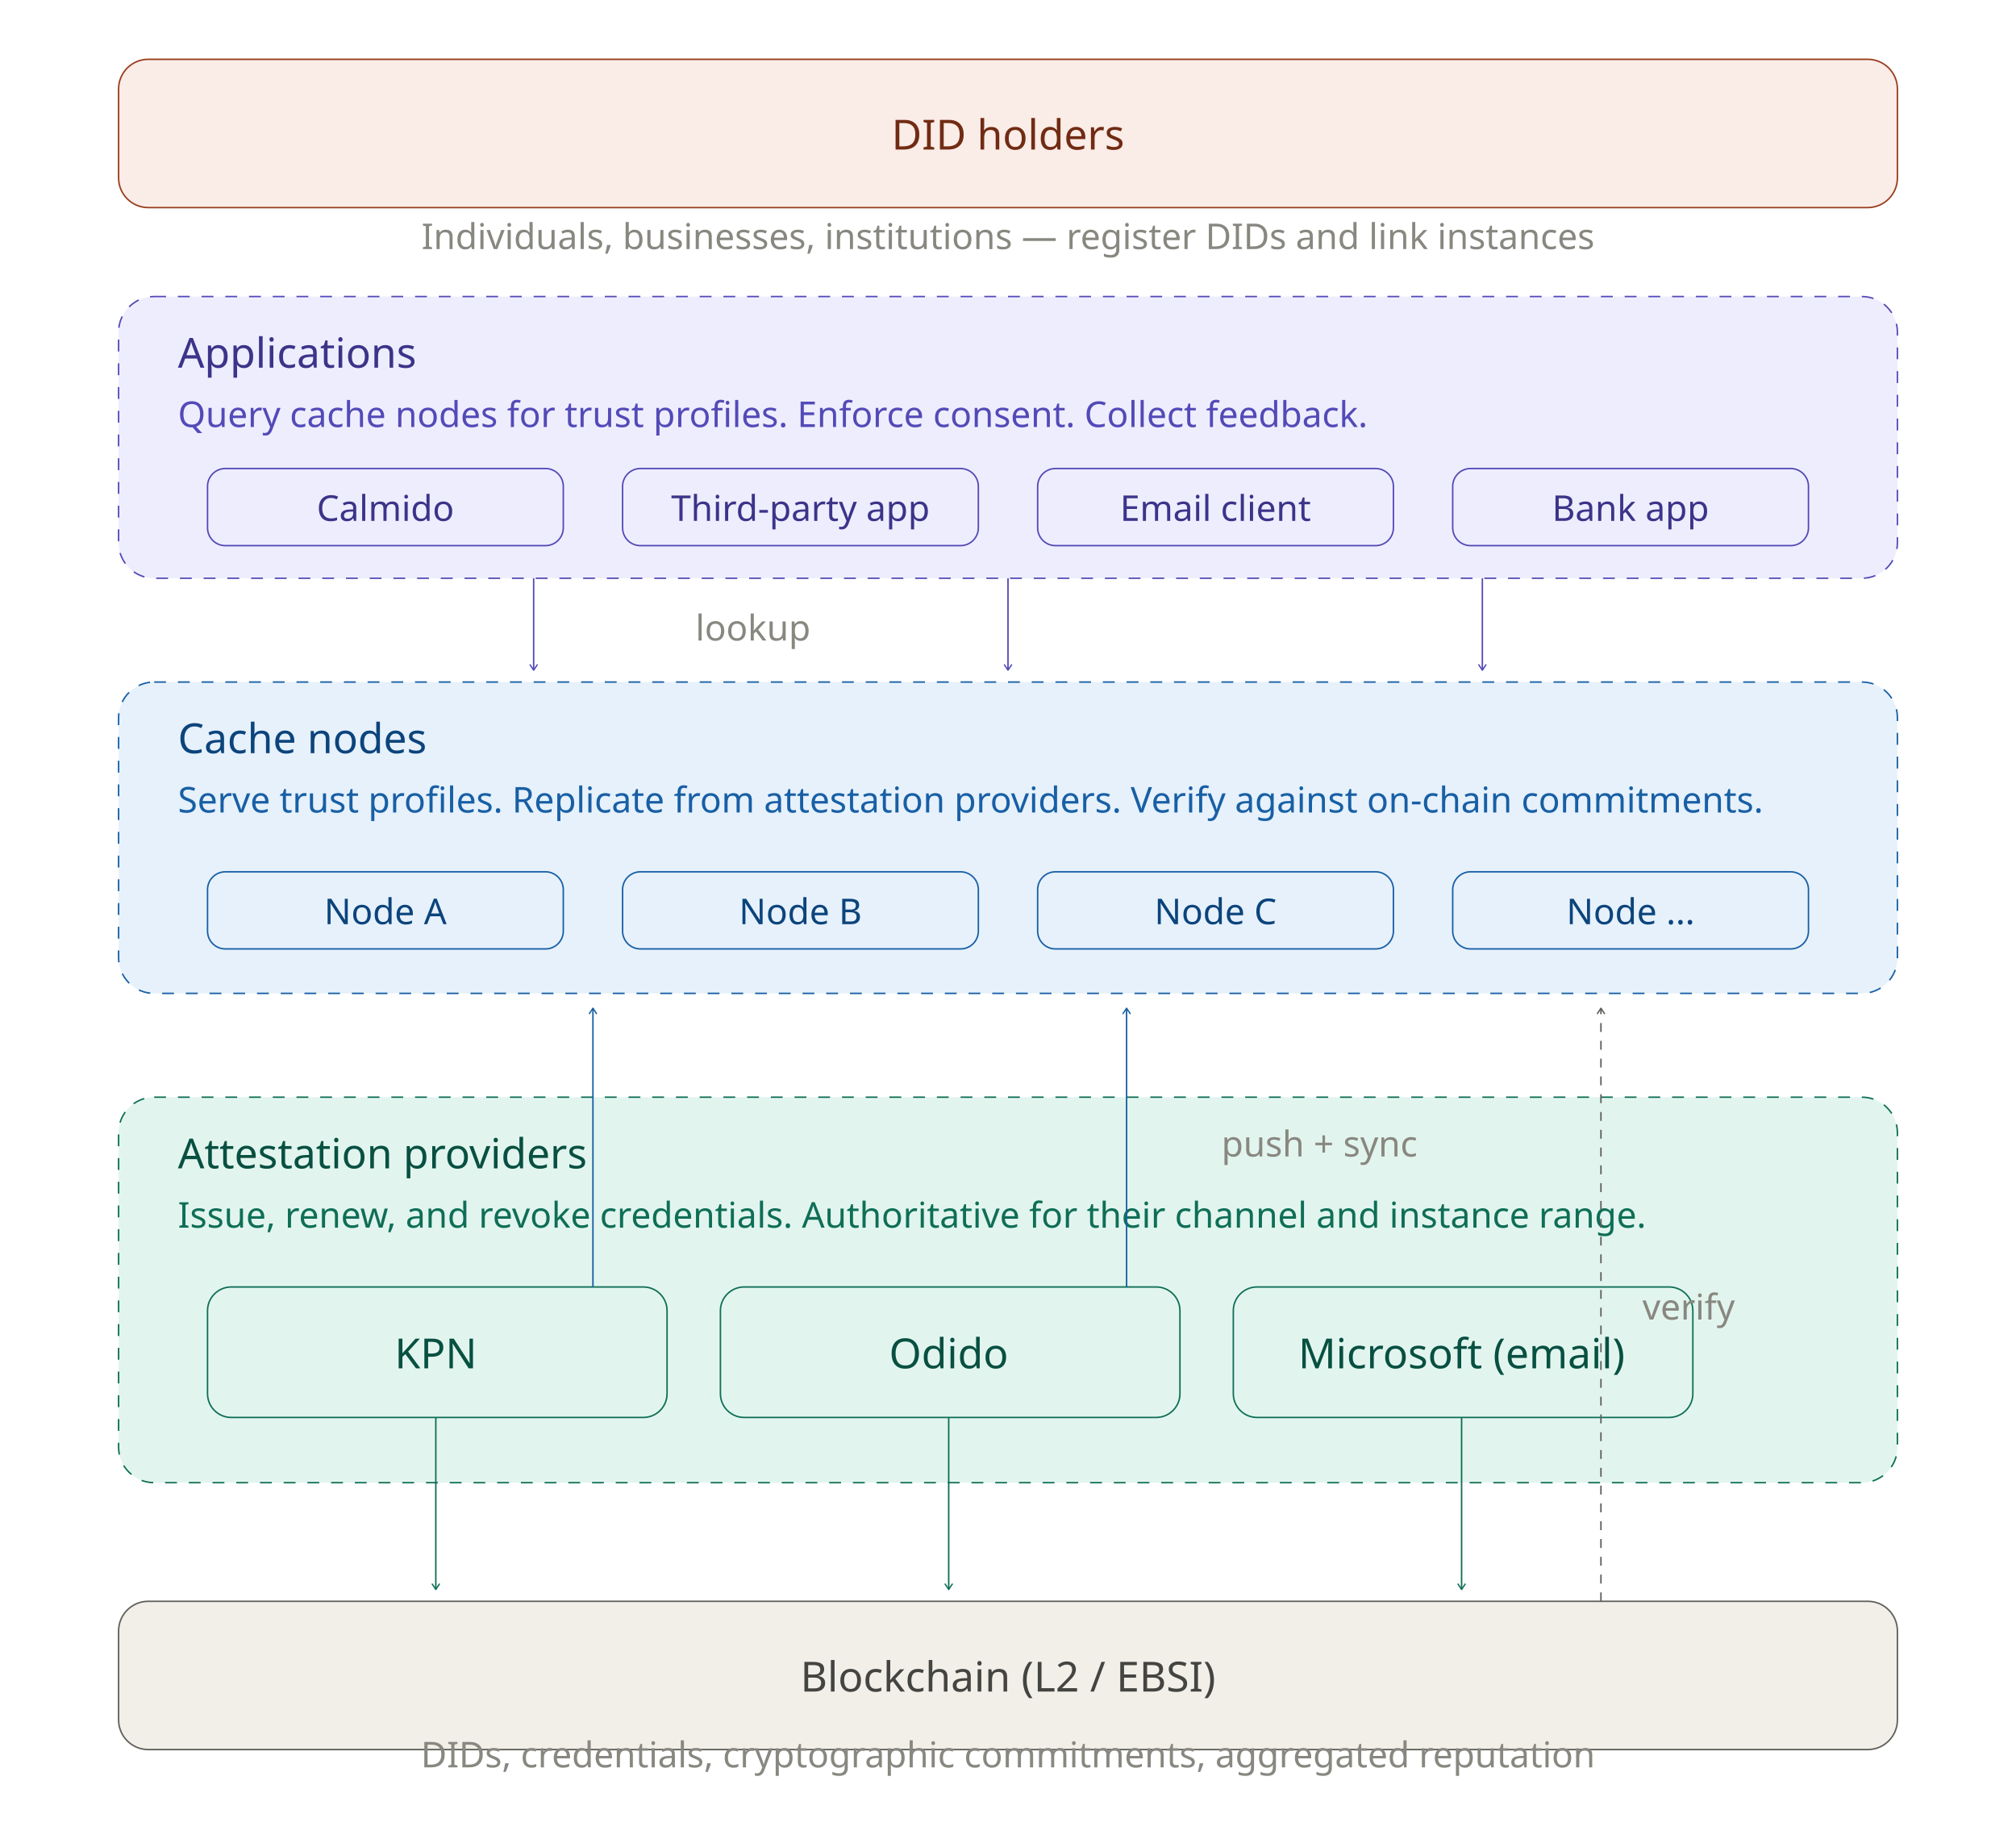
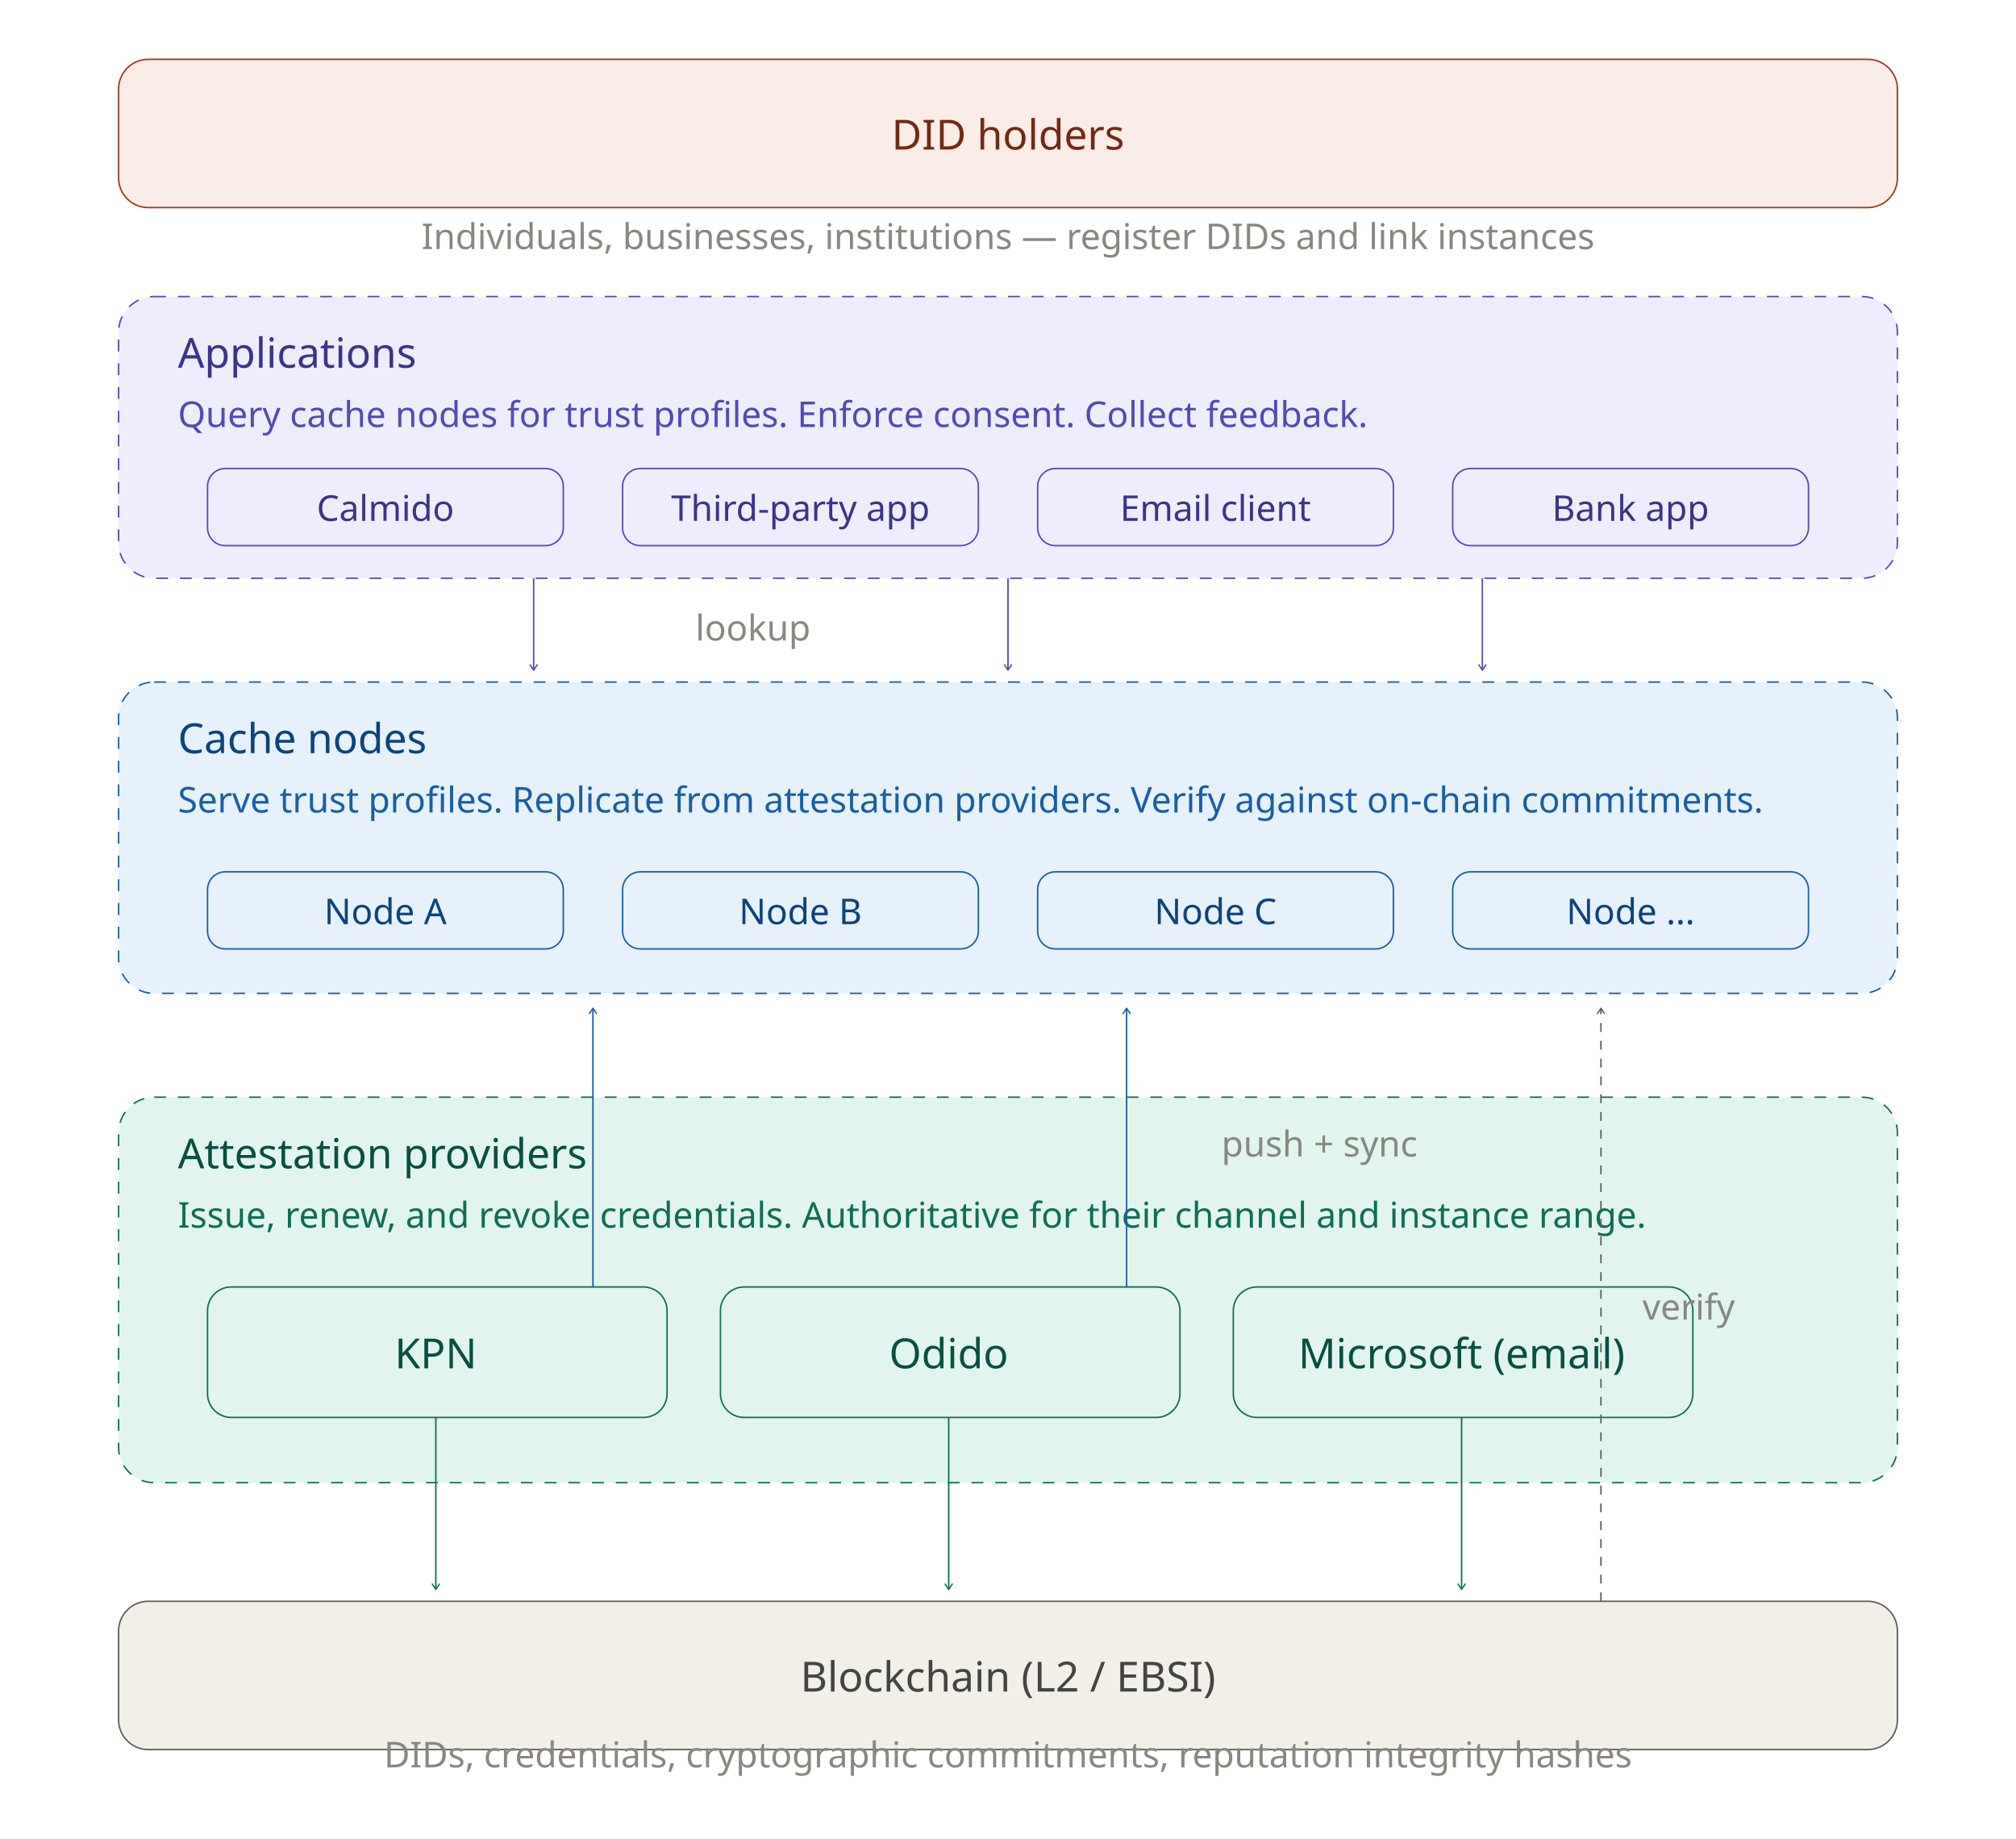
<svg xmlns="http://www.w3.org/2000/svg" width="100%" viewBox="0 0 680 620">
  <defs>
    <marker id="arrow" viewBox="0 0 10 10" refX="8" refY="5" markerWidth="6" markerHeight="6" orient="auto-start-reverse">
      <path d="M2 1L8 5L2 9" fill="none" stroke="context-stroke" stroke-width="1.5" stroke-linecap="round" stroke-linejoin="round" />
    </marker>
  </defs>
  <rect x="40" y="540" width="600" height="50" rx="10" fill="#F1EFE8" stroke="#5F5E5A" stroke-width="0.5" />
  <text x="340" y="565" text-anchor="middle" dominant-baseline="central" font-family="sans-serif" font-size="14" font-weight="500" fill="#444441">Blockchain (L2 / EBSI)</text>
-   <text x="340" y="596" text-anchor="middle" font-family="sans-serif" font-size="12" fill="#888780">DIDs, credentials, cryptographic commitments, aggregated reputation</text>
+   <text x="340" y="596" text-anchor="middle" font-family="sans-serif" font-size="12" fill="#888780">DIDs, credentials, cryptographic commitments, reputation integrity hashes</text>
  <rect x="40" y="370" width="600" height="130" rx="12" fill="#E1F5EE" stroke="#0F6E56" stroke-width="0.5" stroke-dasharray="4 4" />
  <text x="60" y="394" font-family="sans-serif" font-size="14" font-weight="500" fill="#085041">Attestation providers</text>
  <text x="60" y="414" font-family="sans-serif" font-size="12" fill="#0F6E56">Issue, renew, and revoke credentials. Authoritative for their channel and instance range.</text>
  <rect x="70" y="434" width="155" height="44" rx="8" fill="#E1F5EE" stroke="#0F6E56" stroke-width="0.5" />
  <text x="147" y="456" text-anchor="middle" dominant-baseline="central" font-family="sans-serif" font-size="14" font-weight="500" fill="#085041">KPN</text>
  <rect x="243" y="434" width="155" height="44" rx="8" fill="#E1F5EE" stroke="#0F6E56" stroke-width="0.5" />
  <text x="320" y="456" text-anchor="middle" dominant-baseline="central" font-family="sans-serif" font-size="14" font-weight="500" fill="#085041">Odido</text>
  <rect x="416" y="434" width="155" height="44" rx="8" fill="#E1F5EE" stroke="#0F6E56" stroke-width="0.5" />
  <text x="493" y="456" text-anchor="middle" dominant-baseline="central" font-family="sans-serif" font-size="14" font-weight="500" fill="#085041">Microsoft (email)</text>
  <line x1="147" y1="478" x2="147" y2="536" stroke="#0F6E56" stroke-width="0.5" marker-end="url(#arrow)" />
  <line x1="320" y1="478" x2="320" y2="536" stroke="#0F6E56" stroke-width="0.5" marker-end="url(#arrow)" />
  <line x1="493" y1="478" x2="493" y2="536" stroke="#0F6E56" stroke-width="0.5" marker-end="url(#arrow)" />
  <rect x="40" y="230" width="600" height="105" rx="12" fill="#E6F1FB" stroke="#185FA5" stroke-width="0.5" stroke-dasharray="4 4" />
  <text x="60" y="254" font-family="sans-serif" font-size="14" font-weight="500" fill="#0C447C">Cache nodes</text>
  <text x="60" y="274" font-family="sans-serif" font-size="12" fill="#185FA5">Serve trust profiles. Replicate from attestation providers. Verify against on-chain commitments.</text>
  <rect x="70" y="294" width="120" height="26" rx="6" fill="#E6F1FB" stroke="#185FA5" stroke-width="0.5" />
  <text x="130" y="307" text-anchor="middle" dominant-baseline="central" font-family="sans-serif" font-size="12" fill="#0C447C">Node A</text>
  <rect x="210" y="294" width="120" height="26" rx="6" fill="#E6F1FB" stroke="#185FA5" stroke-width="0.5" />
  <text x="270" y="307" text-anchor="middle" dominant-baseline="central" font-family="sans-serif" font-size="12" fill="#0C447C">Node B</text>
  <rect x="350" y="294" width="120" height="26" rx="6" fill="#E6F1FB" stroke="#185FA5" stroke-width="0.5" />
  <text x="410" y="307" text-anchor="middle" dominant-baseline="central" font-family="sans-serif" font-size="12" fill="#0C447C">Node C</text>
  <rect x="490" y="294" width="120" height="26" rx="6" fill="#E6F1FB" stroke="#185FA5" stroke-width="0.5" />
  <text x="550" y="307" text-anchor="middle" dominant-baseline="central" font-family="sans-serif" font-size="12" fill="#0C447C">Node ...</text>
  <line x1="200" y1="434" x2="200" y2="340" stroke="#185FA5" stroke-width="0.5" marker-end="url(#arrow)" />
  <line x1="380" y1="434" x2="380" y2="340" stroke="#185FA5" stroke-width="0.5" marker-end="url(#arrow)" />
  <text x="412" y="390" text-anchor="start" font-family="sans-serif" font-size="12" fill="#888780">push + sync</text>
  <line x1="540" y1="540" x2="540" y2="340" stroke="#5F5E5A" stroke-width="0.5" stroke-dasharray="3 3" marker-end="url(#arrow)" />
  <text x="554" y="445" text-anchor="start" font-family="sans-serif" font-size="12" fill="#888780">verify</text>
  <rect x="40" y="100" width="600" height="95" rx="12" fill="#EEEDFE" stroke="#534AB7" stroke-width="0.5" stroke-dasharray="4 4" />
  <text x="60" y="124" font-family="sans-serif" font-size="14" font-weight="500" fill="#3C3489">Applications</text>
  <text x="60" y="144" font-family="sans-serif" font-size="12" fill="#534AB7">Query cache nodes for trust profiles. Enforce consent. Collect feedback.</text>
  <rect x="70" y="158" width="120" height="26" rx="6" fill="#EEEDFE" stroke="#534AB7" stroke-width="0.5" />
  <text x="130" y="171" text-anchor="middle" dominant-baseline="central" font-family="sans-serif" font-size="12" fill="#3C3489">Calmido</text>
  <rect x="210" y="158" width="120" height="26" rx="6" fill="#EEEDFE" stroke="#534AB7" stroke-width="0.5" />
  <text x="270" y="171" text-anchor="middle" dominant-baseline="central" font-family="sans-serif" font-size="12" fill="#3C3489">Third-party app</text>
  <rect x="350" y="158" width="120" height="26" rx="6" fill="#EEEDFE" stroke="#534AB7" stroke-width="0.5" />
  <text x="410" y="171" text-anchor="middle" dominant-baseline="central" font-family="sans-serif" font-size="12" fill="#3C3489">Email client</text>
  <rect x="490" y="158" width="120" height="26" rx="6" fill="#EEEDFE" stroke="#534AB7" stroke-width="0.5" />
  <text x="550" y="171" text-anchor="middle" dominant-baseline="central" font-family="sans-serif" font-size="12" fill="#3C3489">Bank app</text>
  <line x1="180" y1="195" x2="180" y2="226" stroke="#534AB7" stroke-width="0.5" marker-end="url(#arrow)" />
  <line x1="340" y1="195" x2="340" y2="226" stroke="#534AB7" stroke-width="0.5" marker-end="url(#arrow)" />
  <line x1="500" y1="195" x2="500" y2="226" stroke="#534AB7" stroke-width="0.5" marker-end="url(#arrow)" />
  <text x="254" y="216" text-anchor="middle" font-family="sans-serif" font-size="12" fill="#888780">lookup</text>
  <rect x="40" y="20" width="600" height="50" rx="10" fill="#FAECE7" stroke="#993C1D" stroke-width="0.5" />
  <text x="340" y="45" text-anchor="middle" dominant-baseline="central" font-family="sans-serif" font-size="14" font-weight="500" fill="#712B13">DID holders</text>
  <text x="340" y="84" text-anchor="middle" font-family="sans-serif" font-size="12" fill="#888780">Individuals, businesses, institutions — register DIDs and link instances</text>
</svg>
